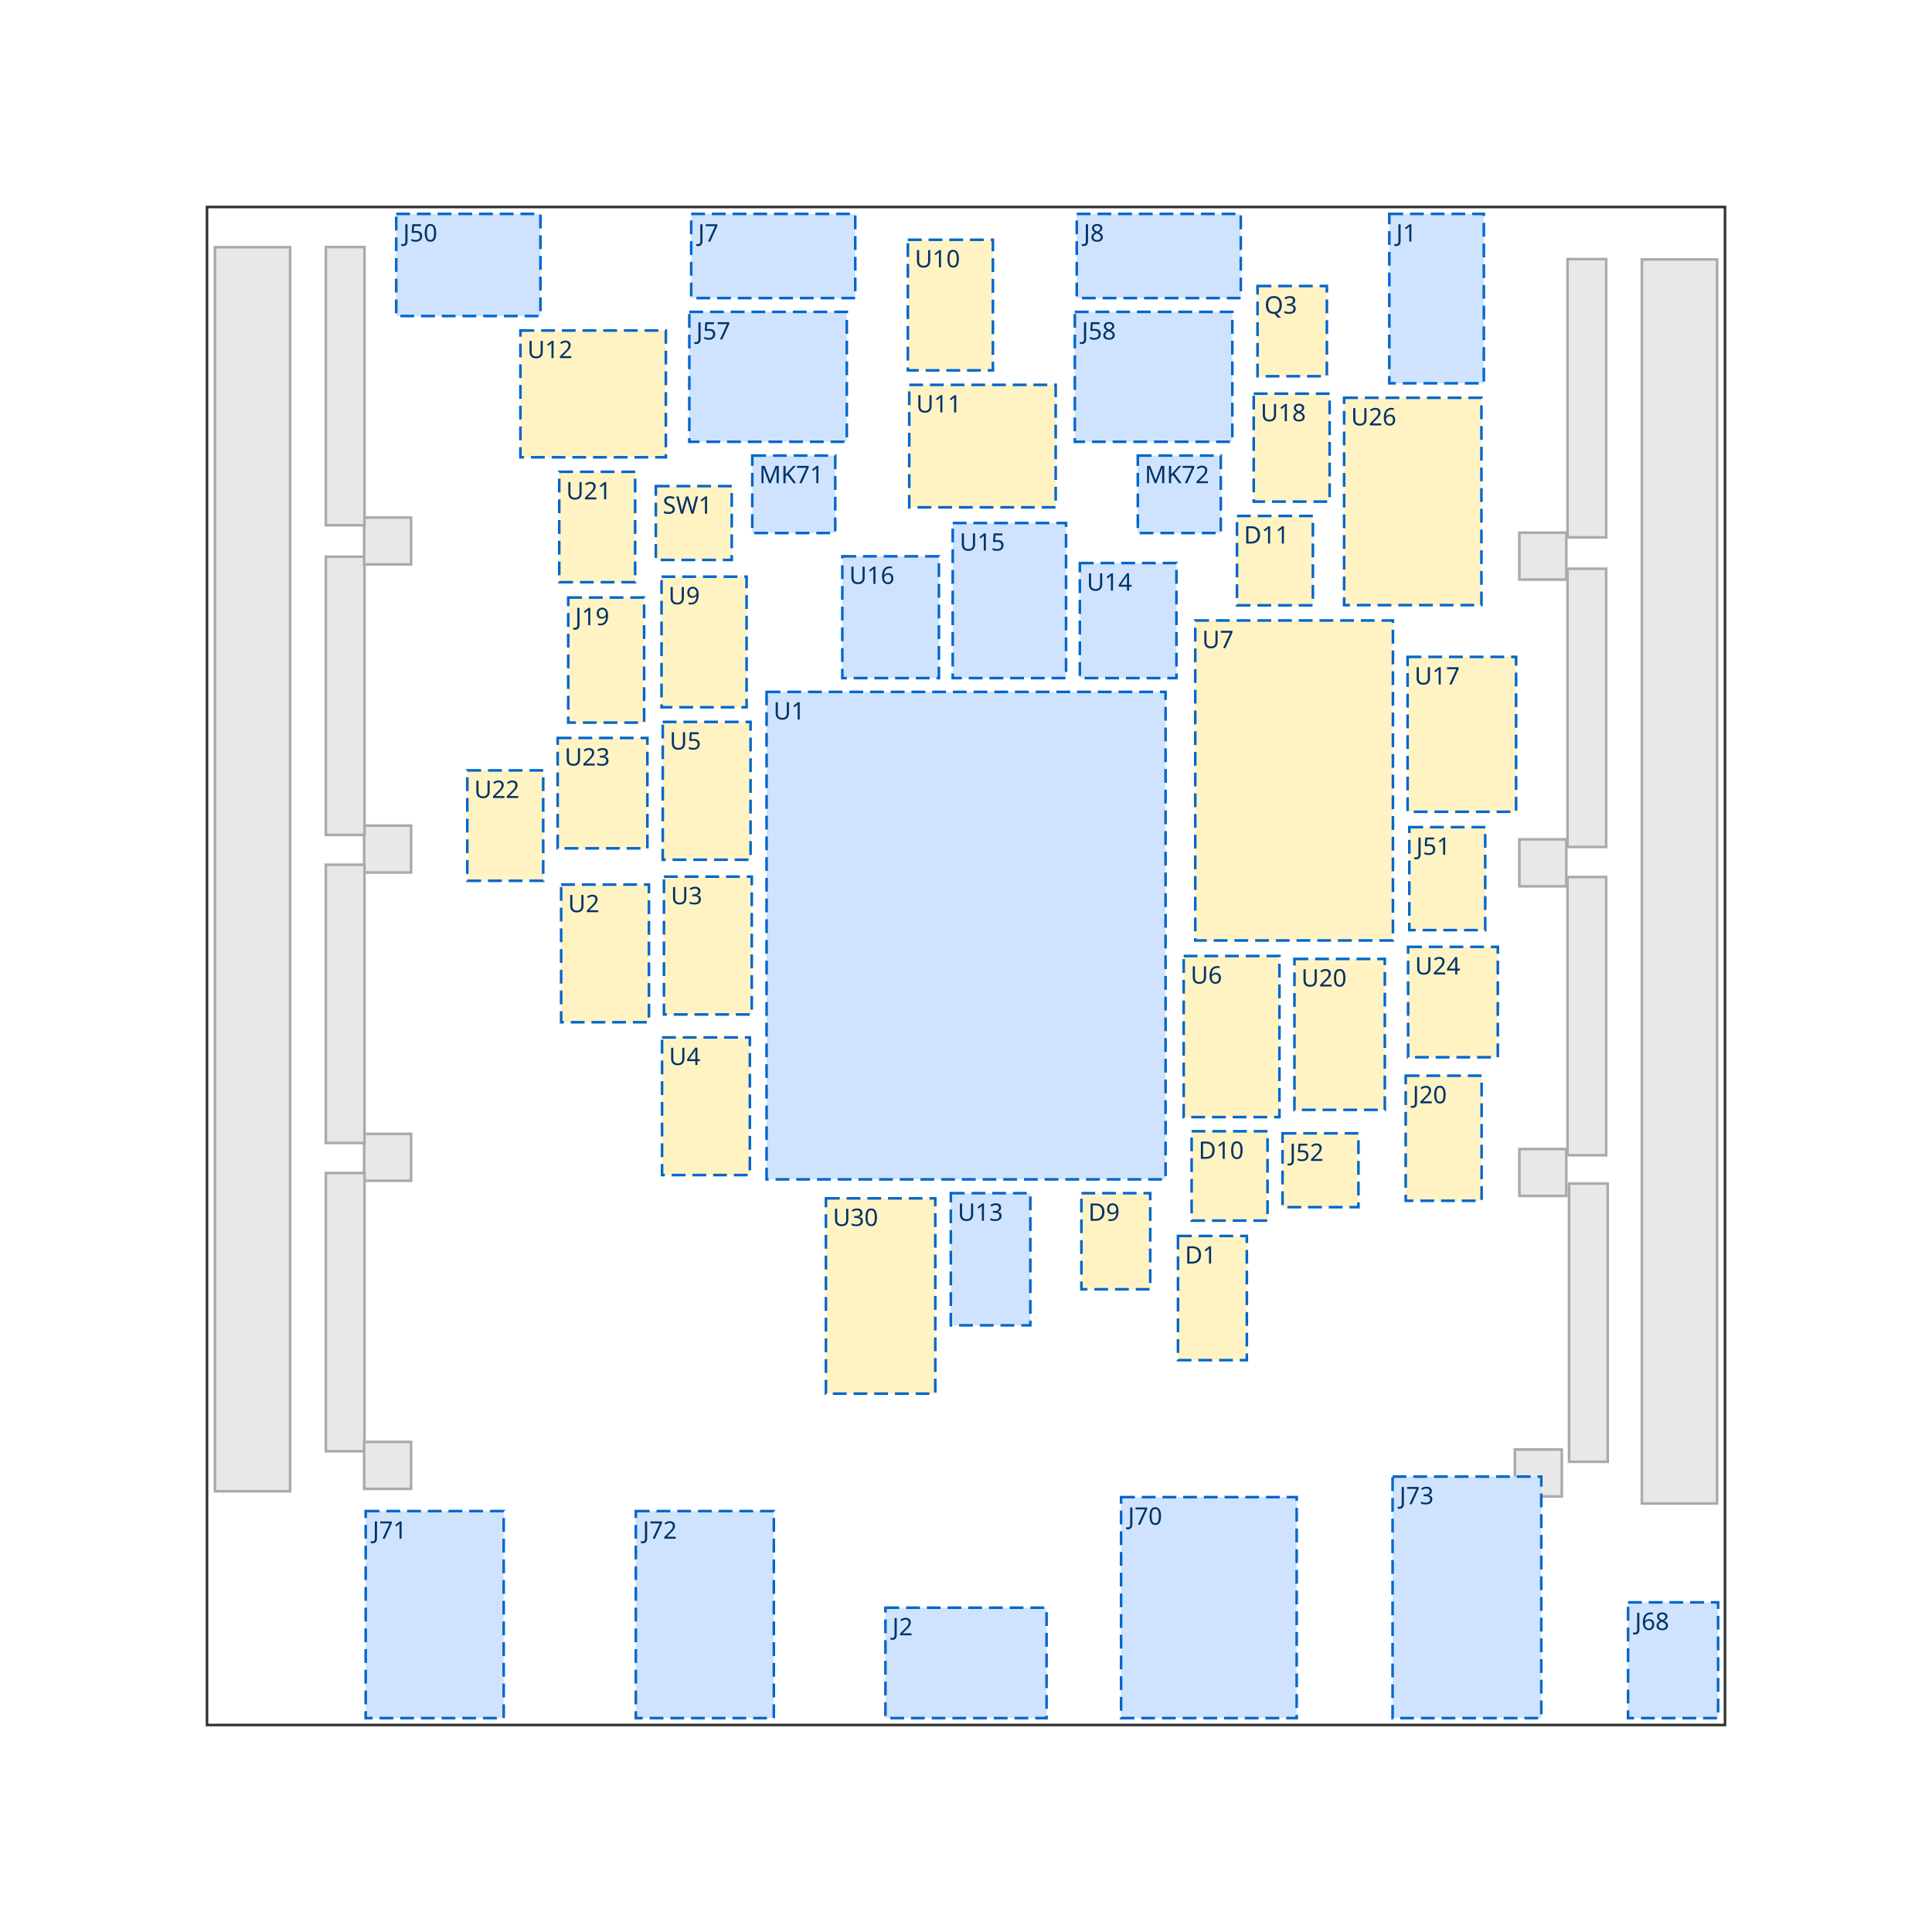
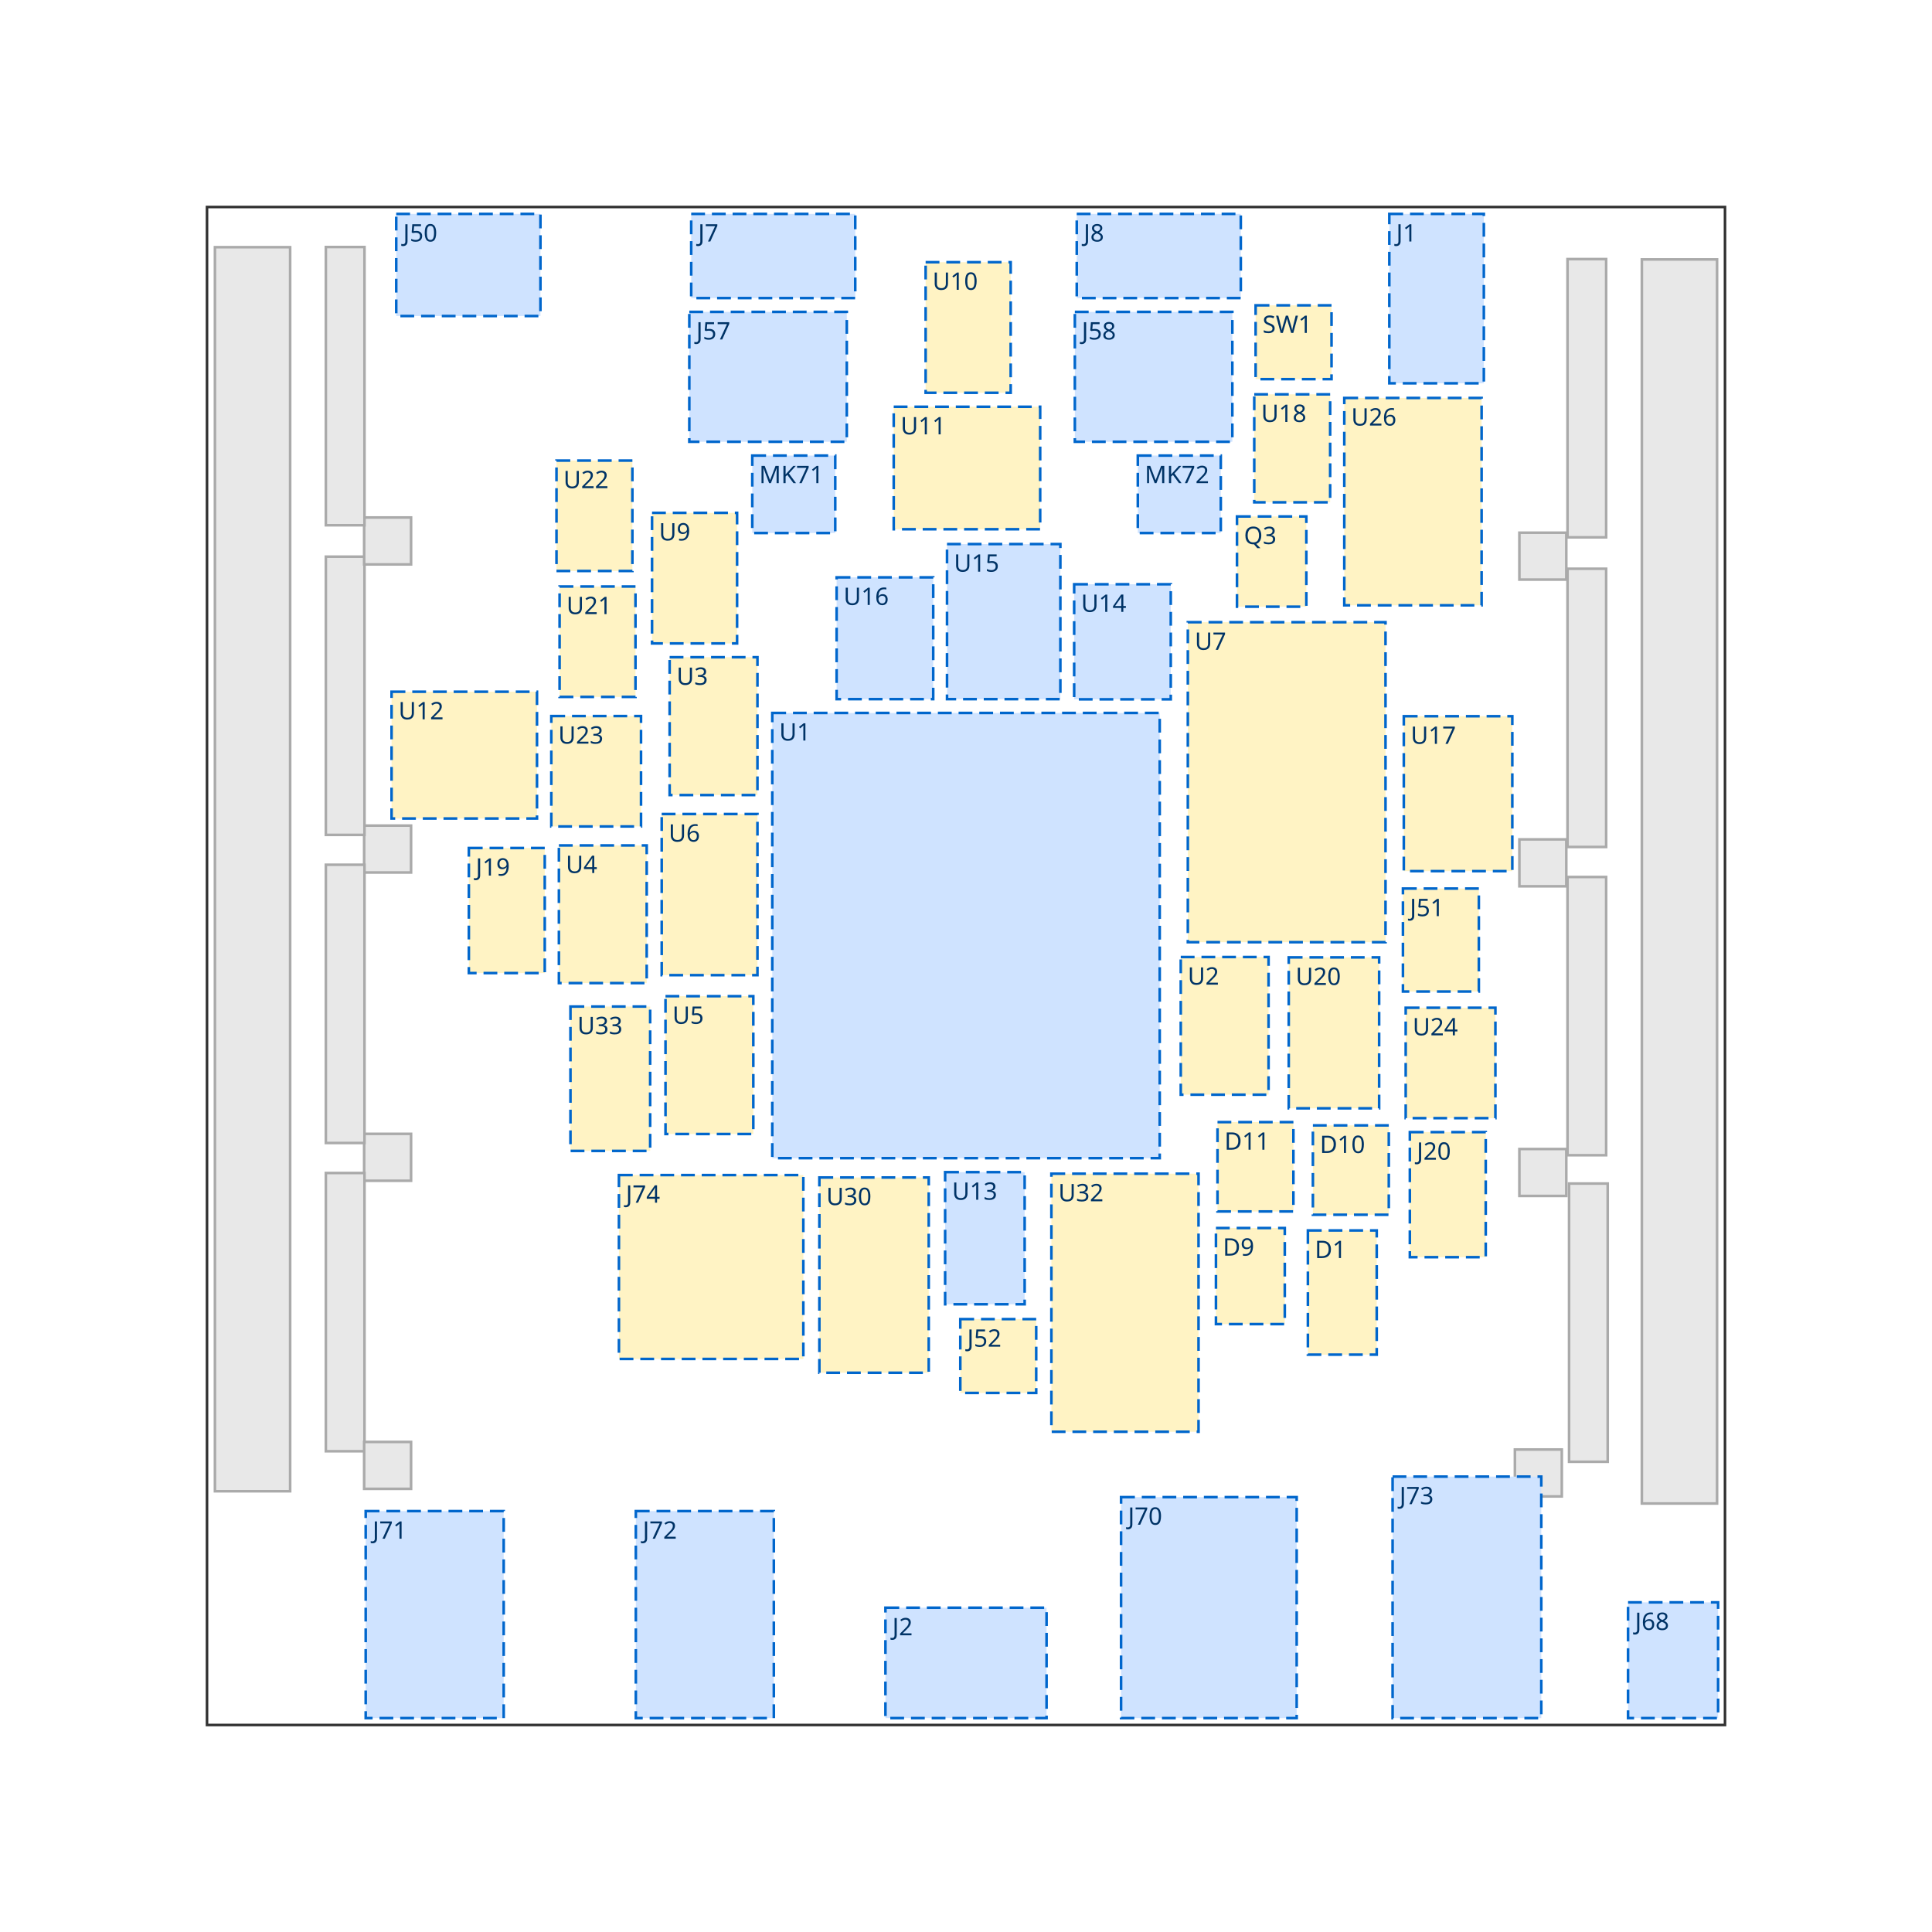
<svg xmlns="http://www.w3.org/2000/svg" width="1120" height="1120" style="background:#fff;font-family:sans-serif">
  <rect x="120.0" y="120.0" width="880.0" height="880.0" fill="none" stroke="#333" stroke-width="1.5" />
  <rect x="908.7" y="508.4" width="22.4" height="161.3" fill="#e8e8e8" stroke="#aaa" stroke-width="1.5" />
  <rect x="878.2" y="840.3" width="27.2" height="27.2" fill="#e8e8e8" stroke="#aaa" stroke-width="1.5" />
  <rect x="908.7" y="329.7" width="22.4" height="161.3" fill="#e8e8e8" stroke="#aaa" stroke-width="1.5" />
  <rect x="211.1" y="657.3" width="27.2" height="27.2" fill="#e8e8e8" stroke="#aaa" stroke-width="1.5" />
  <rect x="880.8" y="308.8" width="27.2" height="27.2" fill="#e8e8e8" stroke="#aaa" stroke-width="1.5" />
  <rect x="909.6" y="686.1" width="22.4" height="161.3" fill="#e8e8e8" stroke="#aaa" stroke-width="1.5" />
  <rect x="211.1" y="478.6" width="27.2" height="27.2" fill="#e8e8e8" stroke="#aaa" stroke-width="1.5" />
  <rect x="124.6" y="143.3" width="43.6" height="721.2" fill="#e8e8e8" stroke="#aaa" stroke-width="1.5" />
  <rect x="188.9" y="680.0" width="22.4" height="161.3" fill="#e8e8e8" stroke="#aaa" stroke-width="1.5" />
  <rect x="188.9" y="501.3" width="22.4" height="161.3" fill="#e8e8e8" stroke="#aaa" stroke-width="1.5" />
  <rect x="908.7" y="150.2" width="22.4" height="161.3" fill="#e8e8e8" stroke="#aaa" stroke-width="1.5" />
  <rect x="188.9" y="322.7" width="22.4" height="161.3" fill="#e8e8e8" stroke="#aaa" stroke-width="1.5" />
  <rect x="211.1" y="835.9" width="27.2" height="27.2" fill="#e8e8e8" stroke="#aaa" stroke-width="1.5" />
  <rect x="880.8" y="666.1" width="27.2" height="27.2" fill="#e8e8e8" stroke="#aaa" stroke-width="1.5" />
  <rect x="951.8" y="150.4" width="43.6" height="721.2" fill="#e8e8e8" stroke="#aaa" stroke-width="1.5" />
  <rect x="211.1" y="300.0" width="27.2" height="27.2" fill="#e8e8e8" stroke="#aaa" stroke-width="1.5" />
  <rect x="880.8" y="486.6" width="27.2" height="27.2" fill="#e8e8e8" stroke="#aaa" stroke-width="1.5" />
  <rect x="188.9" y="143.2" width="22.4" height="161.3" fill="#e8e8e8" stroke="#aaa" stroke-width="1.5" />
-   <rect x="743.5" y="657.0" width="44.0" height="42.8" fill="#fff3c4" stroke="#06c" stroke-width="1.5" stroke-dasharray="8,4" />
-   <text x="747.5" y="673.0" font-size="14" fill="#036">J52</text>
-   <rect x="478.8" y="694.7" width="63.4" height="113.2" fill="#fff3c4" stroke="#06c" stroke-width="1.5" stroke-dasharray="8,4" />
-   <text x="482.8" y="710.7" font-size="14" fill="#036">U30</text>
-   <rect x="814.9" y="623.6" width="44.0" height="72.5" fill="#fff3c4" stroke="#06c" stroke-width="1.5" stroke-dasharray="8,4" />
-   <text x="818.9" y="639.6" font-size="14" fill="#036">J20</text>
-   <rect x="626.9" y="691.7" width="39.9" height="55.7" fill="#fff3c4" stroke="#06c" stroke-width="1.5" stroke-dasharray="8,4" />
-   <text x="630.9" y="707.7" font-size="14" fill="#036">D9</text>
+   <rect x="388.2" y="381.0" width="50.9" height="79.9" fill="#fff3c4" stroke="#06c" stroke-width="1.5" stroke-dasharray="8,4" />
+   <text x="392.2" y="397.0" font-size="14" fill="#036">U3</text>
+   <rect x="271.8" y="491.6" width="44.0" height="72.5" fill="#fff3c4" stroke="#06c" stroke-width="1.5" stroke-dasharray="8,4" />
+   <text x="275.8" y="507.6" font-size="14" fill="#036">J19</text>
+   <rect x="436.1" y="264.1" width="48.1" height="44.9" fill="#cfe3ff" stroke="#06c" stroke-width="1.5" stroke-dasharray="8,4" />
+   <text x="440.1" y="280.1" font-size="14" fill="#036">MK71</text>
+   <rect x="324.0" y="490.1" width="50.9" height="79.8" fill="#fff3c4" stroke="#06c" stroke-width="1.5" stroke-dasharray="8,4" />
+   <text x="328.0" y="506.1" font-size="14" fill="#036">U4</text>
+   <rect x="385.8" y="577.5" width="50.9" height="79.9" fill="#fff3c4" stroke="#06c" stroke-width="1.5" stroke-dasharray="8,4" />
+   <text x="389.8" y="593.5" font-size="14" fill="#036">U5</text>
+   <rect x="330.7" y="583.5" width="46.2" height="83.7" fill="#fff3c4" stroke="#06c" stroke-width="1.5" stroke-dasharray="8,4" />
+   <text x="334.7" y="599.5" font-size="14" fill="#036">U33</text>
+   <rect x="805.4" y="124.0" width="54.8" height="98.2" fill="#cfe3ff" stroke="#06c" stroke-width="1.5" stroke-dasharray="8,4" />
+   <text x="809.4" y="140.0" font-size="14" fill="#036">J1</text>
+   <rect x="623.1" y="180.8" width="91.3" height="75.3" fill="#cfe3ff" stroke="#06c" stroke-width="1.5" stroke-dasharray="8,4" />
+   <text x="627.1" y="196.8" font-size="14" fill="#036">J58</text>
  <rect x="649.9" y="867.9" width="101.8" height="128.1" fill="#cfe3ff" stroke="#06c" stroke-width="1.5" stroke-dasharray="8,4" />
  <text x="653.9" y="883.9" font-size="14" fill="#036">J70</text>
+   <rect x="383.6" y="471.9" width="55.5" height="93.4" fill="#fff3c4" stroke="#06c" stroke-width="1.5" stroke-dasharray="8,4" />
+   <text x="387.6" y="487.9" font-size="14" fill="#036">U6</text>
+   <rect x="536.6" y="152.0" width="49.3" height="75.7" fill="#fff3c4" stroke="#06c" stroke-width="1.5" stroke-dasharray="8,4" />
+   <text x="540.6" y="168.0" font-size="14" fill="#036">U10</text>
+   <rect x="817.3" y="656.3" width="44.0" height="72.5" fill="#fff3c4" stroke="#06c" stroke-width="1.5" stroke-dasharray="8,4" />
+   <text x="821.3" y="672.3" font-size="14" fill="#036">J20</text>
+   <rect x="717.1" y="299.4" width="40.2" height="52.3" fill="#fff3c4" stroke="#06c" stroke-width="1.5" stroke-dasharray="8,4" />
+   <text x="721.1" y="315.4" font-size="14" fill="#036">Q3</text>
+   <rect x="378.0" y="297.3" width="49.3" height="75.7" fill="#fff3c4" stroke="#06c" stroke-width="1.5" stroke-dasharray="8,4" />
+   <text x="382.0" y="313.3" font-size="14" fill="#036">U9</text>
+   <rect x="684.5" y="554.8" width="50.9" height="79.8" fill="#fff3c4" stroke="#06c" stroke-width="1.5" stroke-dasharray="8,4" />
+   <text x="688.5" y="570.8" font-size="14" fill="#036">U2</text>
+   <rect x="622.7" y="338.7" width="56.0" height="66.7" fill="#cfe3ff" stroke="#06c" stroke-width="1.5" stroke-dasharray="8,4" />
+   <text x="626.7" y="354.7" font-size="14" fill="#036">U14</text>
+   <rect x="513.3" y="932.0" width="93.4" height="64.0" fill="#cfe3ff" stroke="#06c" stroke-width="1.5" stroke-dasharray="8,4" />
+   <text x="517.3" y="948.0" font-size="14" fill="#036">J2</text>
+   <rect x="779.3" y="230.7" width="79.6" height="120.2" fill="#fff3c4" stroke="#06c" stroke-width="1.5" stroke-dasharray="8,4" />
+   <text x="783.3" y="246.7" font-size="14" fill="#036">U26</text>
  <rect x="659.6" y="264.1" width="48.1" height="44.9" fill="#cfe3ff" stroke="#06c" stroke-width="1.5" stroke-dasharray="8,4" />
  <text x="663.6" y="280.1" font-size="14" fill="#036">MK72</text>
-   <rect x="325.3" y="512.8" width="50.9" height="79.8" fill="#fff3c4" stroke="#06c" stroke-width="1.5" stroke-dasharray="8,4" />
-   <text x="329.3" y="528.8" font-size="14" fill="#036">U2</text>
-   <rect x="750.4" y="555.9" width="52.4" height="87.5" fill="#fff3c4" stroke="#06c" stroke-width="1.5" stroke-dasharray="8,4" />
-   <text x="754.4" y="571.9" font-size="14" fill="#036">U20</text>
-   <rect x="816.3" y="548.9" width="52.0" height="64.0" fill="#fff3c4" stroke="#06c" stroke-width="1.5" stroke-dasharray="8,4" />
-   <text x="820.3" y="564.9" font-size="14" fill="#036">U24</text>
-   <rect x="552.3" y="303.2" width="65.7" height="89.9" fill="#cfe3ff" stroke="#06c" stroke-width="1.5" stroke-dasharray="8,4" />
-   <text x="556.3" y="319.2" font-size="14" fill="#036">U15</text>
-   <rect x="384.9" y="508.2" width="50.9" height="79.9" fill="#fff3c4" stroke="#06c" stroke-width="1.5" stroke-dasharray="8,4" />
-   <text x="388.9" y="524.2" font-size="14" fill="#036">U3</text>
+   <rect x="227.0" y="401.0" width="84.3" height="73.5" fill="#fff3c4" stroke="#06c" stroke-width="1.5" stroke-dasharray="8,4" />
+   <text x="231.0" y="417.0" font-size="14" fill="#036">U12</text>
+   <rect x="727.9" y="177.0" width="44.0" height="42.8" fill="#fff3c4" stroke="#06c" stroke-width="1.5" stroke-dasharray="8,4" />
+   <text x="731.9" y="193.0" font-size="14" fill="#036">SW1</text>
+   <rect x="319.6" y="415.1" width="52.0" height="64.0" fill="#fff3c4" stroke="#06c" stroke-width="1.5" stroke-dasharray="8,4" />
+   <text x="323.6" y="431.1" font-size="14" fill="#036">U23</text>
+   <rect x="399.6" y="180.8" width="91.3" height="75.3" fill="#cfe3ff" stroke="#06c" stroke-width="1.5" stroke-dasharray="8,4" />
+   <text x="403.6" y="196.8" font-size="14" fill="#036">J57</text>
+   <rect x="549.0" y="315.4" width="65.7" height="89.9" fill="#cfe3ff" stroke="#06c" stroke-width="1.5" stroke-dasharray="8,4" />
+   <text x="553.0" y="331.4" font-size="14" fill="#036">U15</text>
+   <rect x="358.8" y="681.2" width="106.9" height="106.6" fill="#fff3c4" stroke="#06c" stroke-width="1.5" stroke-dasharray="8,4" />
+   <text x="362.8" y="697.2" font-size="14" fill="#036">J74</text>
+   <rect x="704.9" y="711.9" width="39.9" height="55.7" fill="#fff3c4" stroke="#06c" stroke-width="1.5" stroke-dasharray="8,4" />
+   <text x="708.9" y="727.9" font-size="14" fill="#036">D9</text>
+   <rect x="485.0" y="334.7" width="56.0" height="70.6" fill="#cfe3ff" stroke="#06c" stroke-width="1.5" stroke-dasharray="8,4" />
+   <text x="489.0" y="350.7" font-size="14" fill="#036">U16</text>
+   <rect x="705.8" y="650.5" width="44.0" height="51.8" fill="#fff3c4" stroke="#06c" stroke-width="1.5" stroke-dasharray="8,4" />
+   <text x="709.8" y="666.5" font-size="14" fill="#036">D11</text>
+   <rect x="814.9" y="584.2" width="52.0" height="64.0" fill="#fff3c4" stroke="#06c" stroke-width="1.5" stroke-dasharray="8,4" />
+   <text x="818.9" y="600.2" font-size="14" fill="#036">U24</text>
+   <rect x="688.6" y="360.7" width="114.6" height="185.5" fill="#fff3c4" stroke="#06c" stroke-width="1.5" stroke-dasharray="8,4" />
+   <text x="692.6" y="376.7" font-size="14" fill="#036">U7</text>
+   <rect x="813.8" y="415.2" width="62.9" height="89.8" fill="#fff3c4" stroke="#06c" stroke-width="1.5" stroke-dasharray="8,4" />
+   <text x="817.8" y="431.2" font-size="14" fill="#036">U17</text>
+   <rect x="324.4" y="340.0" width="44.0" height="64.0" fill="#fff3c4" stroke="#06c" stroke-width="1.5" stroke-dasharray="8,4" />
+   <text x="328.4" y="356.0" font-size="14" fill="#036">U21</text>
+   <rect x="813.3" y="515.1" width="44.0" height="59.7" fill="#fff3c4" stroke="#06c" stroke-width="1.5" stroke-dasharray="8,4" />
+   <text x="817.3" y="531.1" font-size="14" fill="#036">J51</text>
+   <rect x="761.1" y="652.4" width="44.0" height="51.8" fill="#fff3c4" stroke="#06c" stroke-width="1.5" stroke-dasharray="8,4" />
+   <text x="765.1" y="668.4" font-size="14" fill="#036">D10</text>
+   <rect x="747.1" y="555.0" width="52.4" height="87.5" fill="#fff3c4" stroke="#06c" stroke-width="1.5" stroke-dasharray="8,4" />
+   <text x="751.1" y="571.0" font-size="14" fill="#036">U20</text>
+   <rect x="547.9" y="679.5" width="46.1" height="76.6" fill="#cfe3ff" stroke="#06c" stroke-width="1.5" stroke-dasharray="8,4" />
+   <text x="551.9" y="695.5" font-size="14" fill="#036">U13</text>
+   <rect x="943.8" y="928.9" width="52.2" height="67.1" fill="#cfe3ff" stroke="#06c" stroke-width="1.5" stroke-dasharray="8,4" />
+   <text x="947.8" y="944.9" font-size="14" fill="#036">J68</text>
  <rect x="368.6" y="876.0" width="80.0" height="120.0" fill="#cfe3ff" stroke="#06c" stroke-width="1.5" stroke-dasharray="8,4" />
  <text x="372.6" y="892.0" font-size="14" fill="#036">J72</text>
-   <rect x="551.2" y="691.7" width="46.1" height="76.6" fill="#cfe3ff" stroke="#06c" stroke-width="1.5" stroke-dasharray="8,4" />
-   <text x="555.2" y="707.7" font-size="14" fill="#036">U13</text>
-   <rect x="526.3" y="139.0" width="49.3" height="75.7" fill="#fff3c4" stroke="#06c" stroke-width="1.5" stroke-dasharray="8,4" />
-   <text x="530.3" y="155.0" font-size="14" fill="#036">U10</text>
-   <rect x="805.4" y="124.0" width="54.8" height="98.2" fill="#cfe3ff" stroke="#06c" stroke-width="1.5" stroke-dasharray="8,4" />
-   <text x="809.4" y="140.0" font-size="14" fill="#036">J1</text>
-   <rect x="383.8" y="601.4" width="50.9" height="79.8" fill="#fff3c4" stroke="#06c" stroke-width="1.5" stroke-dasharray="8,4" />
-   <text x="387.8" y="617.4" font-size="14" fill="#036">U4</text>
-   <rect x="324.2" y="273.5" width="44.0" height="64.0" fill="#fff3c4" stroke="#06c" stroke-width="1.5" stroke-dasharray="8,4" />
-   <text x="328.2" y="289.5" font-size="14" fill="#036">U21</text>
-   <rect x="943.8" y="928.9" width="52.2" height="67.1" fill="#cfe3ff" stroke="#06c" stroke-width="1.5" stroke-dasharray="8,4" />
-   <text x="947.8" y="944.9" font-size="14" fill="#036">J68</text>
-   <rect x="399.6" y="180.8" width="91.3" height="75.3" fill="#cfe3ff" stroke="#06c" stroke-width="1.5" stroke-dasharray="8,4" />
-   <text x="403.6" y="196.8" font-size="14" fill="#036">J57</text>
-   <rect x="690.8" y="655.8" width="44.0" height="51.8" fill="#fff3c4" stroke="#06c" stroke-width="1.5" stroke-dasharray="8,4" />
-   <text x="694.8" y="671.8" font-size="14" fill="#036">D10</text>
-   <rect x="623.1" y="180.8" width="91.3" height="75.3" fill="#cfe3ff" stroke="#06c" stroke-width="1.5" stroke-dasharray="8,4" />
-   <text x="627.1" y="196.8" font-size="14" fill="#036">J58</text>
-   <rect x="817.0" y="479.5" width="44.0" height="59.7" fill="#fff3c4" stroke="#06c" stroke-width="1.5" stroke-dasharray="8,4" />
-   <text x="821.0" y="495.5" font-size="14" fill="#036">J51</text>
+   <rect x="322.6" y="267.0" width="44.0" height="64.0" fill="#fff3c4" stroke="#06c" stroke-width="1.5" stroke-dasharray="8,4" />
+   <text x="326.6" y="283.0" font-size="14" fill="#036">U22</text>
+   <rect x="212.0" y="876.0" width="80.0" height="120.0" fill="#cfe3ff" stroke="#06c" stroke-width="1.5" stroke-dasharray="8,4" />
+   <text x="216.0" y="892.0" font-size="14" fill="#036">J71</text>
+   <rect x="624.2" y="124.0" width="95.1" height="48.8" fill="#cfe3ff" stroke="#06c" stroke-width="1.5" stroke-dasharray="8,4" />
+   <text x="628.2" y="140.0" font-size="14" fill="#036">J8</text>
+   <rect x="727.1" y="228.6" width="44.0" height="62.6" fill="#fff3c4" stroke="#06c" stroke-width="1.5" stroke-dasharray="8,4" />
+   <text x="731.1" y="244.6" font-size="14" fill="#036">U18</text>
+   <rect x="758.2" y="713.3" width="39.9" height="72.0" fill="#fff3c4" stroke="#06c" stroke-width="1.5" stroke-dasharray="8,4" />
+   <text x="762.2" y="729.3" font-size="14" fill="#036">D1</text>
+   <rect x="609.5" y="680.4" width="85.3" height="149.6" fill="#fff3c4" stroke="#06c" stroke-width="1.5" stroke-dasharray="8,4" />
+   <text x="613.5" y="696.4" font-size="14" fill="#036">U32</text>
+   <rect x="475.0" y="682.6" width="63.4" height="113.2" fill="#fff3c4" stroke="#06c" stroke-width="1.5" stroke-dasharray="8,4" />
+   <text x="479.0" y="698.6" font-size="14" fill="#036">U30</text>
  <rect x="400.7" y="124.0" width="95.1" height="48.8" fill="#cfe3ff" stroke="#06c" stroke-width="1.5" stroke-dasharray="8,4" />
  <text x="404.7" y="140.0" font-size="14" fill="#036">J7</text>
-   <rect x="436.1" y="264.1" width="48.1" height="44.9" fill="#cfe3ff" stroke="#06c" stroke-width="1.5" stroke-dasharray="8,4" />
-   <text x="440.1" y="280.1" font-size="14" fill="#036">MK71</text>
-   <rect x="329.4" y="346.4" width="44.0" height="72.5" fill="#fff3c4" stroke="#06c" stroke-width="1.5" stroke-dasharray="8,4" />
-   <text x="333.4" y="362.4" font-size="14" fill="#036">J19</text>
-   <rect x="682.9" y="716.5" width="39.9" height="72.0" fill="#fff3c4" stroke="#06c" stroke-width="1.5" stroke-dasharray="8,4" />
-   <text x="686.9" y="732.5" font-size="14" fill="#036">D1</text>
-   <rect x="444.4" y="401.1" width="231.3" height="282.6" fill="#cfe3ff" stroke="#06c" stroke-width="1.5" stroke-dasharray="8,4" />
-   <text x="448.4" y="417.1" font-size="14" fill="#036">U1</text>
-   <rect x="692.9" y="359.7" width="114.6" height="185.5" fill="#fff3c4" stroke="#06c" stroke-width="1.5" stroke-dasharray="8,4" />
-   <text x="696.9" y="375.7" font-size="14" fill="#036">U7</text>
-   <rect x="513.3" y="932.0" width="93.4" height="64.0" fill="#cfe3ff" stroke="#06c" stroke-width="1.5" stroke-dasharray="8,4" />
-   <text x="517.3" y="948.0" font-size="14" fill="#036">J2</text>
-   <rect x="383.5" y="334.3" width="49.3" height="75.7" fill="#fff3c4" stroke="#06c" stroke-width="1.5" stroke-dasharray="8,4" />
-   <text x="387.5" y="350.3" font-size="14" fill="#036">U9</text>
-   <rect x="323.3" y="427.8" width="52.0" height="64.0" fill="#fff3c4" stroke="#06c" stroke-width="1.5" stroke-dasharray="8,4" />
-   <text x="327.3" y="443.8" font-size="14" fill="#036">U23</text>
-   <rect x="527.1" y="223.1" width="84.9" height="71.0" fill="#fff3c4" stroke="#06c" stroke-width="1.5" stroke-dasharray="8,4" />
-   <text x="531.1" y="239.1" font-size="14" fill="#036">U11</text>
-   <rect x="301.7" y="191.6" width="84.3" height="73.5" fill="#fff3c4" stroke="#06c" stroke-width="1.5" stroke-dasharray="8,4" />
-   <text x="305.7" y="207.6" font-size="14" fill="#036">U12</text>
-   <rect x="488.3" y="322.5" width="56.0" height="70.6" fill="#cfe3ff" stroke="#06c" stroke-width="1.5" stroke-dasharray="8,4" />
-   <text x="492.3" y="338.5" font-size="14" fill="#036">U16</text>
-   <rect x="384.2" y="418.5" width="50.9" height="79.9" fill="#fff3c4" stroke="#06c" stroke-width="1.5" stroke-dasharray="8,4" />
-   <text x="388.2" y="434.5" font-size="14" fill="#036">U5</text>
-   <rect x="726.8" y="228.2" width="44.0" height="62.6" fill="#fff3c4" stroke="#06c" stroke-width="1.5" stroke-dasharray="8,4" />
-   <text x="730.8" y="244.2" font-size="14" fill="#036">U18</text>
-   <rect x="779.2" y="230.6" width="79.6" height="120.2" fill="#fff3c4" stroke="#06c" stroke-width="1.5" stroke-dasharray="8,4" />
-   <text x="783.2" y="246.6" font-size="14" fill="#036">U26</text>
-   <rect x="270.9" y="446.6" width="44.0" height="64.0" fill="#fff3c4" stroke="#06c" stroke-width="1.5" stroke-dasharray="8,4" />
-   <text x="274.9" y="462.6" font-size="14" fill="#036">U22</text>
  <rect x="229.7" y="124.0" width="83.6" height="59.2" fill="#cfe3ff" stroke="#06c" stroke-width="1.5" stroke-dasharray="8,4" />
  <text x="233.7" y="140.0" font-size="14" fill="#036">J50</text>
-   <rect x="686.2" y="554.2" width="55.5" height="93.4" fill="#fff3c4" stroke="#06c" stroke-width="1.5" stroke-dasharray="8,4" />
-   <text x="690.2" y="570.2" font-size="14" fill="#036">U6</text>
-   <rect x="626.0" y="326.4" width="56.0" height="66.7" fill="#cfe3ff" stroke="#06c" stroke-width="1.5" stroke-dasharray="8,4" />
-   <text x="630.0" y="342.4" font-size="14" fill="#036">U14</text>
-   <rect x="624.2" y="124.0" width="95.1" height="48.8" fill="#cfe3ff" stroke="#06c" stroke-width="1.5" stroke-dasharray="8,4" />
-   <text x="628.2" y="140.0" font-size="14" fill="#036">J8</text>
-   <rect x="717.1" y="299.1" width="44.0" height="51.8" fill="#fff3c4" stroke="#06c" stroke-width="1.5" stroke-dasharray="8,4" />
-   <text x="721.1" y="315.1" font-size="14" fill="#036">D11</text>
-   <rect x="380.2" y="281.8" width="44.0" height="42.8" fill="#fff3c4" stroke="#06c" stroke-width="1.5" stroke-dasharray="8,4" />
-   <text x="384.2" y="297.8" font-size="14" fill="#036">SW1</text>
-   <rect x="816.0" y="380.8" width="62.9" height="89.8" fill="#fff3c4" stroke="#06c" stroke-width="1.5" stroke-dasharray="8,4" />
-   <text x="820.0" y="396.8" font-size="14" fill="#036">U17</text>
-   <rect x="212.0" y="876.0" width="80.0" height="120.0" fill="#cfe3ff" stroke="#06c" stroke-width="1.5" stroke-dasharray="8,4" />
-   <text x="216.0" y="892.0" font-size="14" fill="#036">J71</text>
-   <rect x="729.0" y="165.8" width="40.2" height="52.3" fill="#fff3c4" stroke="#06c" stroke-width="1.5" stroke-dasharray="8,4" />
-   <text x="733.0" y="181.8" font-size="14" fill="#036">Q3</text>
  <rect x="807.3" y="856.0" width="86.2" height="140.0" fill="#cfe3ff" stroke="#06c" stroke-width="1.5" stroke-dasharray="8,4" />
  <text x="811.3" y="872.0" font-size="14" fill="#036">J73</text>
+   <rect x="556.7" y="764.7" width="44.0" height="42.8" fill="#fff3c4" stroke="#06c" stroke-width="1.5" stroke-dasharray="8,4" />
+   <text x="560.7" y="780.7" font-size="14" fill="#036">J52</text>
+   <rect x="518.1" y="235.8" width="84.9" height="71.0" fill="#fff3c4" stroke="#06c" stroke-width="1.5" stroke-dasharray="8,4" />
+   <text x="522.1" y="251.8" font-size="14" fill="#036">U11</text>
+   <rect x="447.7" y="413.3" width="224.6" height="258.1" fill="#cfe3ff" stroke="#06c" stroke-width="1.5" stroke-dasharray="8,4" />
+   <text x="451.7" y="429.3" font-size="14" fill="#036">U1</text>
</svg>
